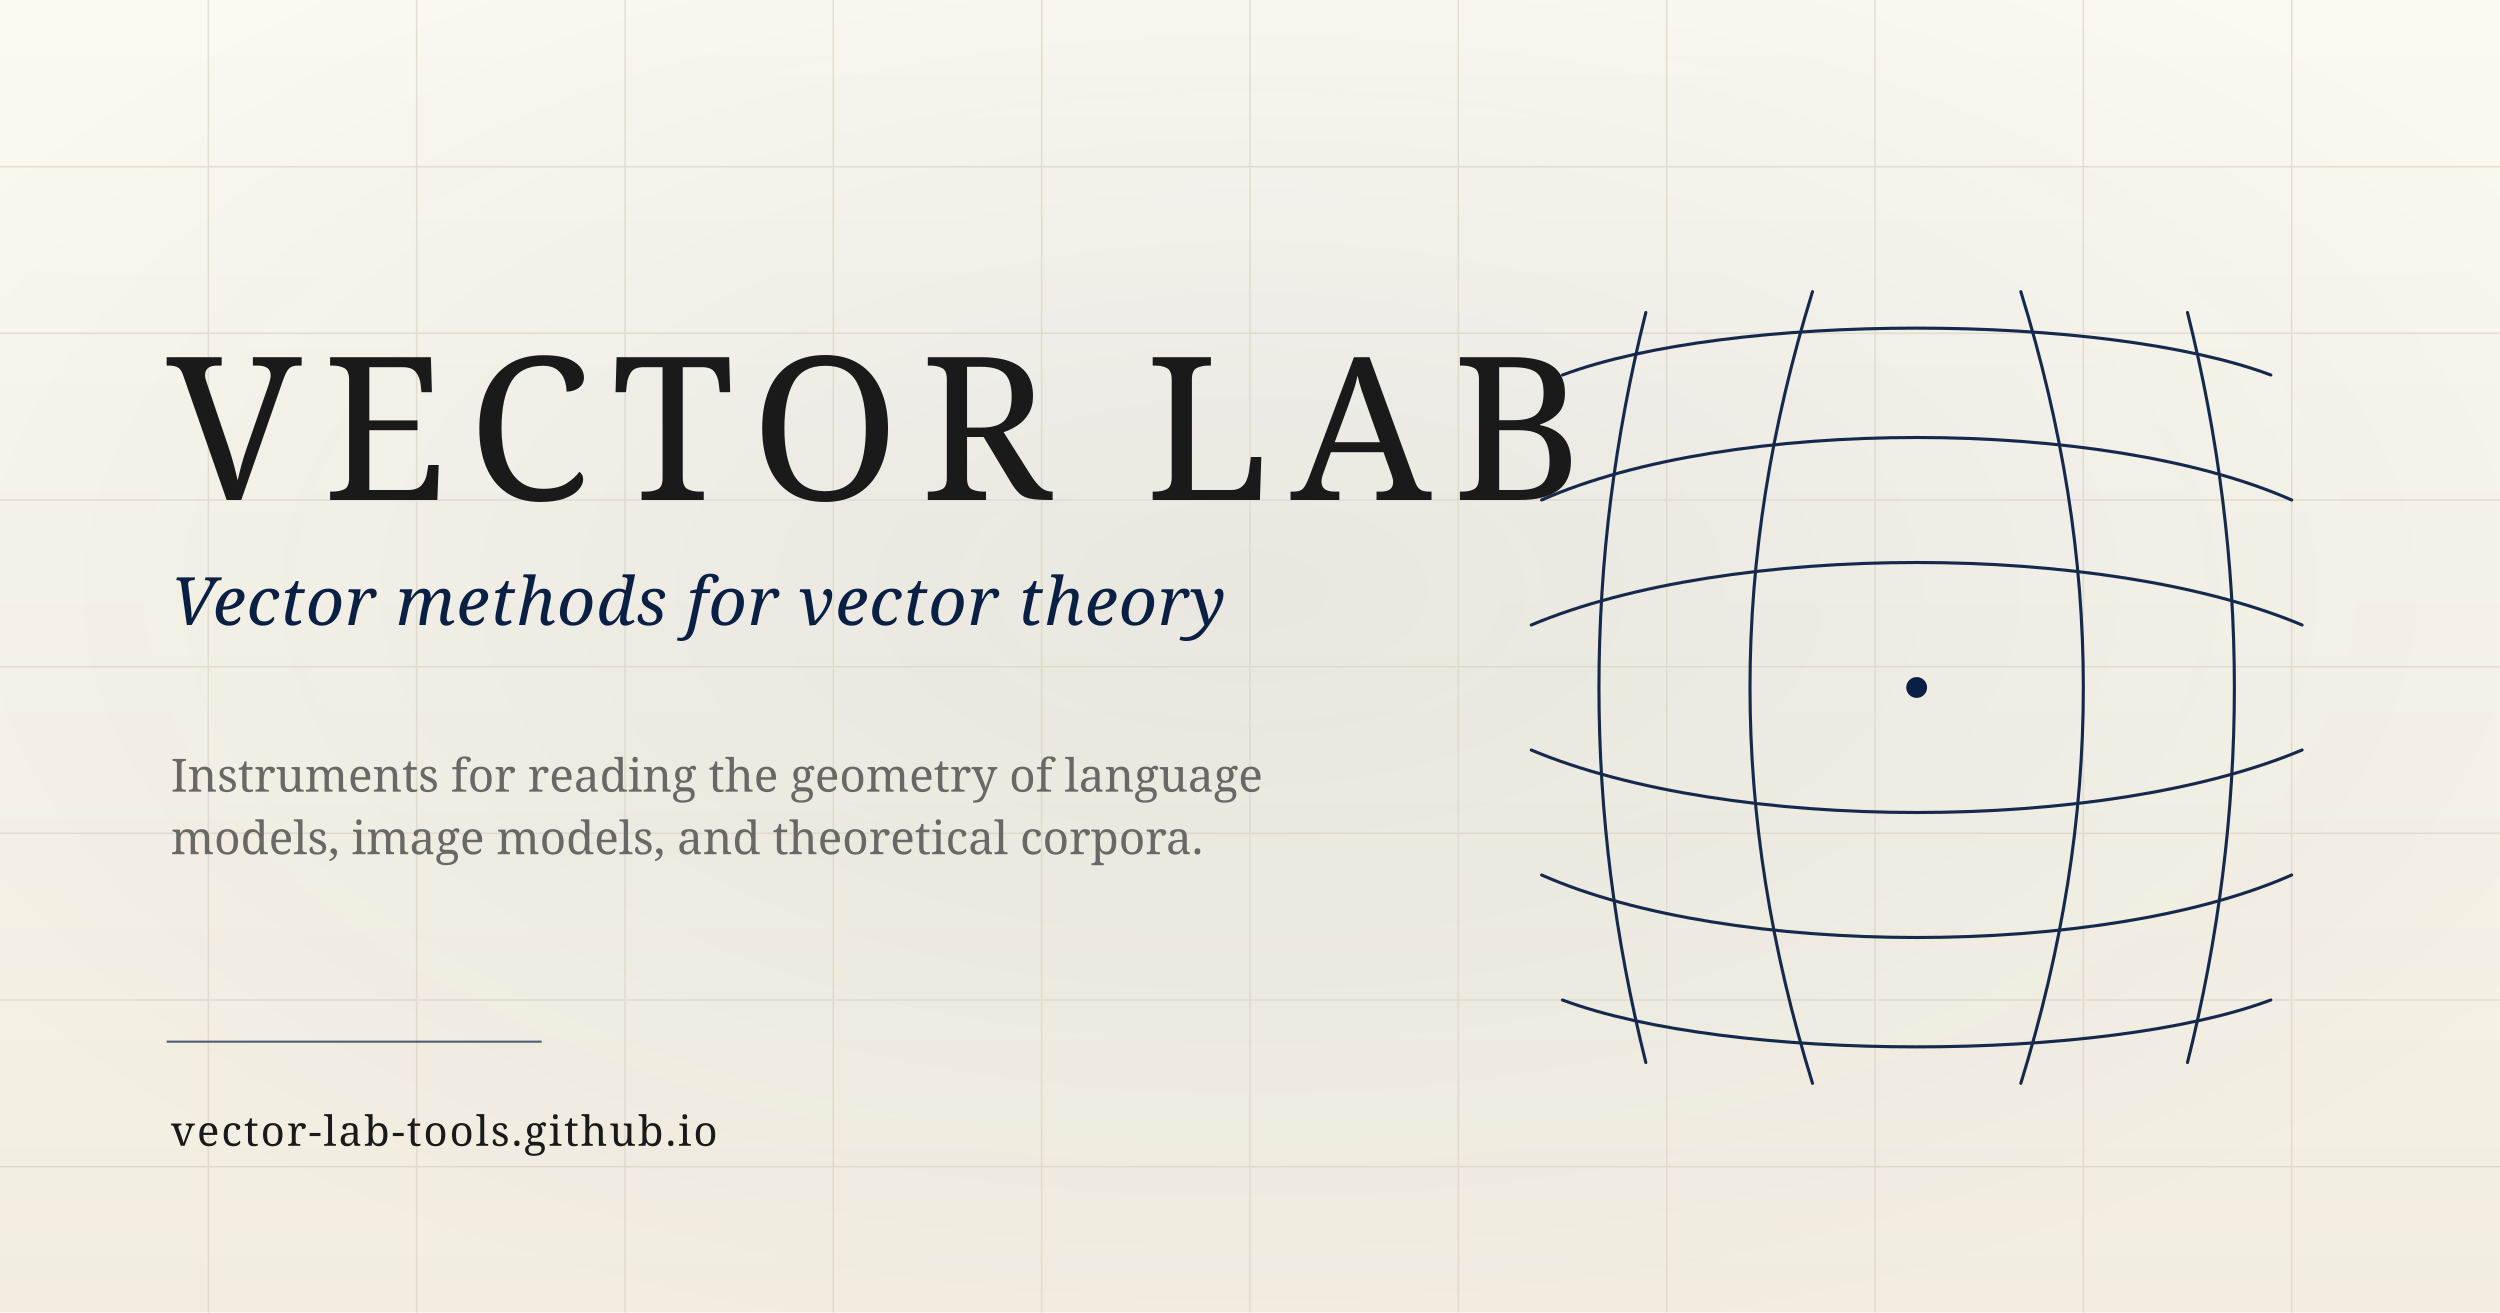
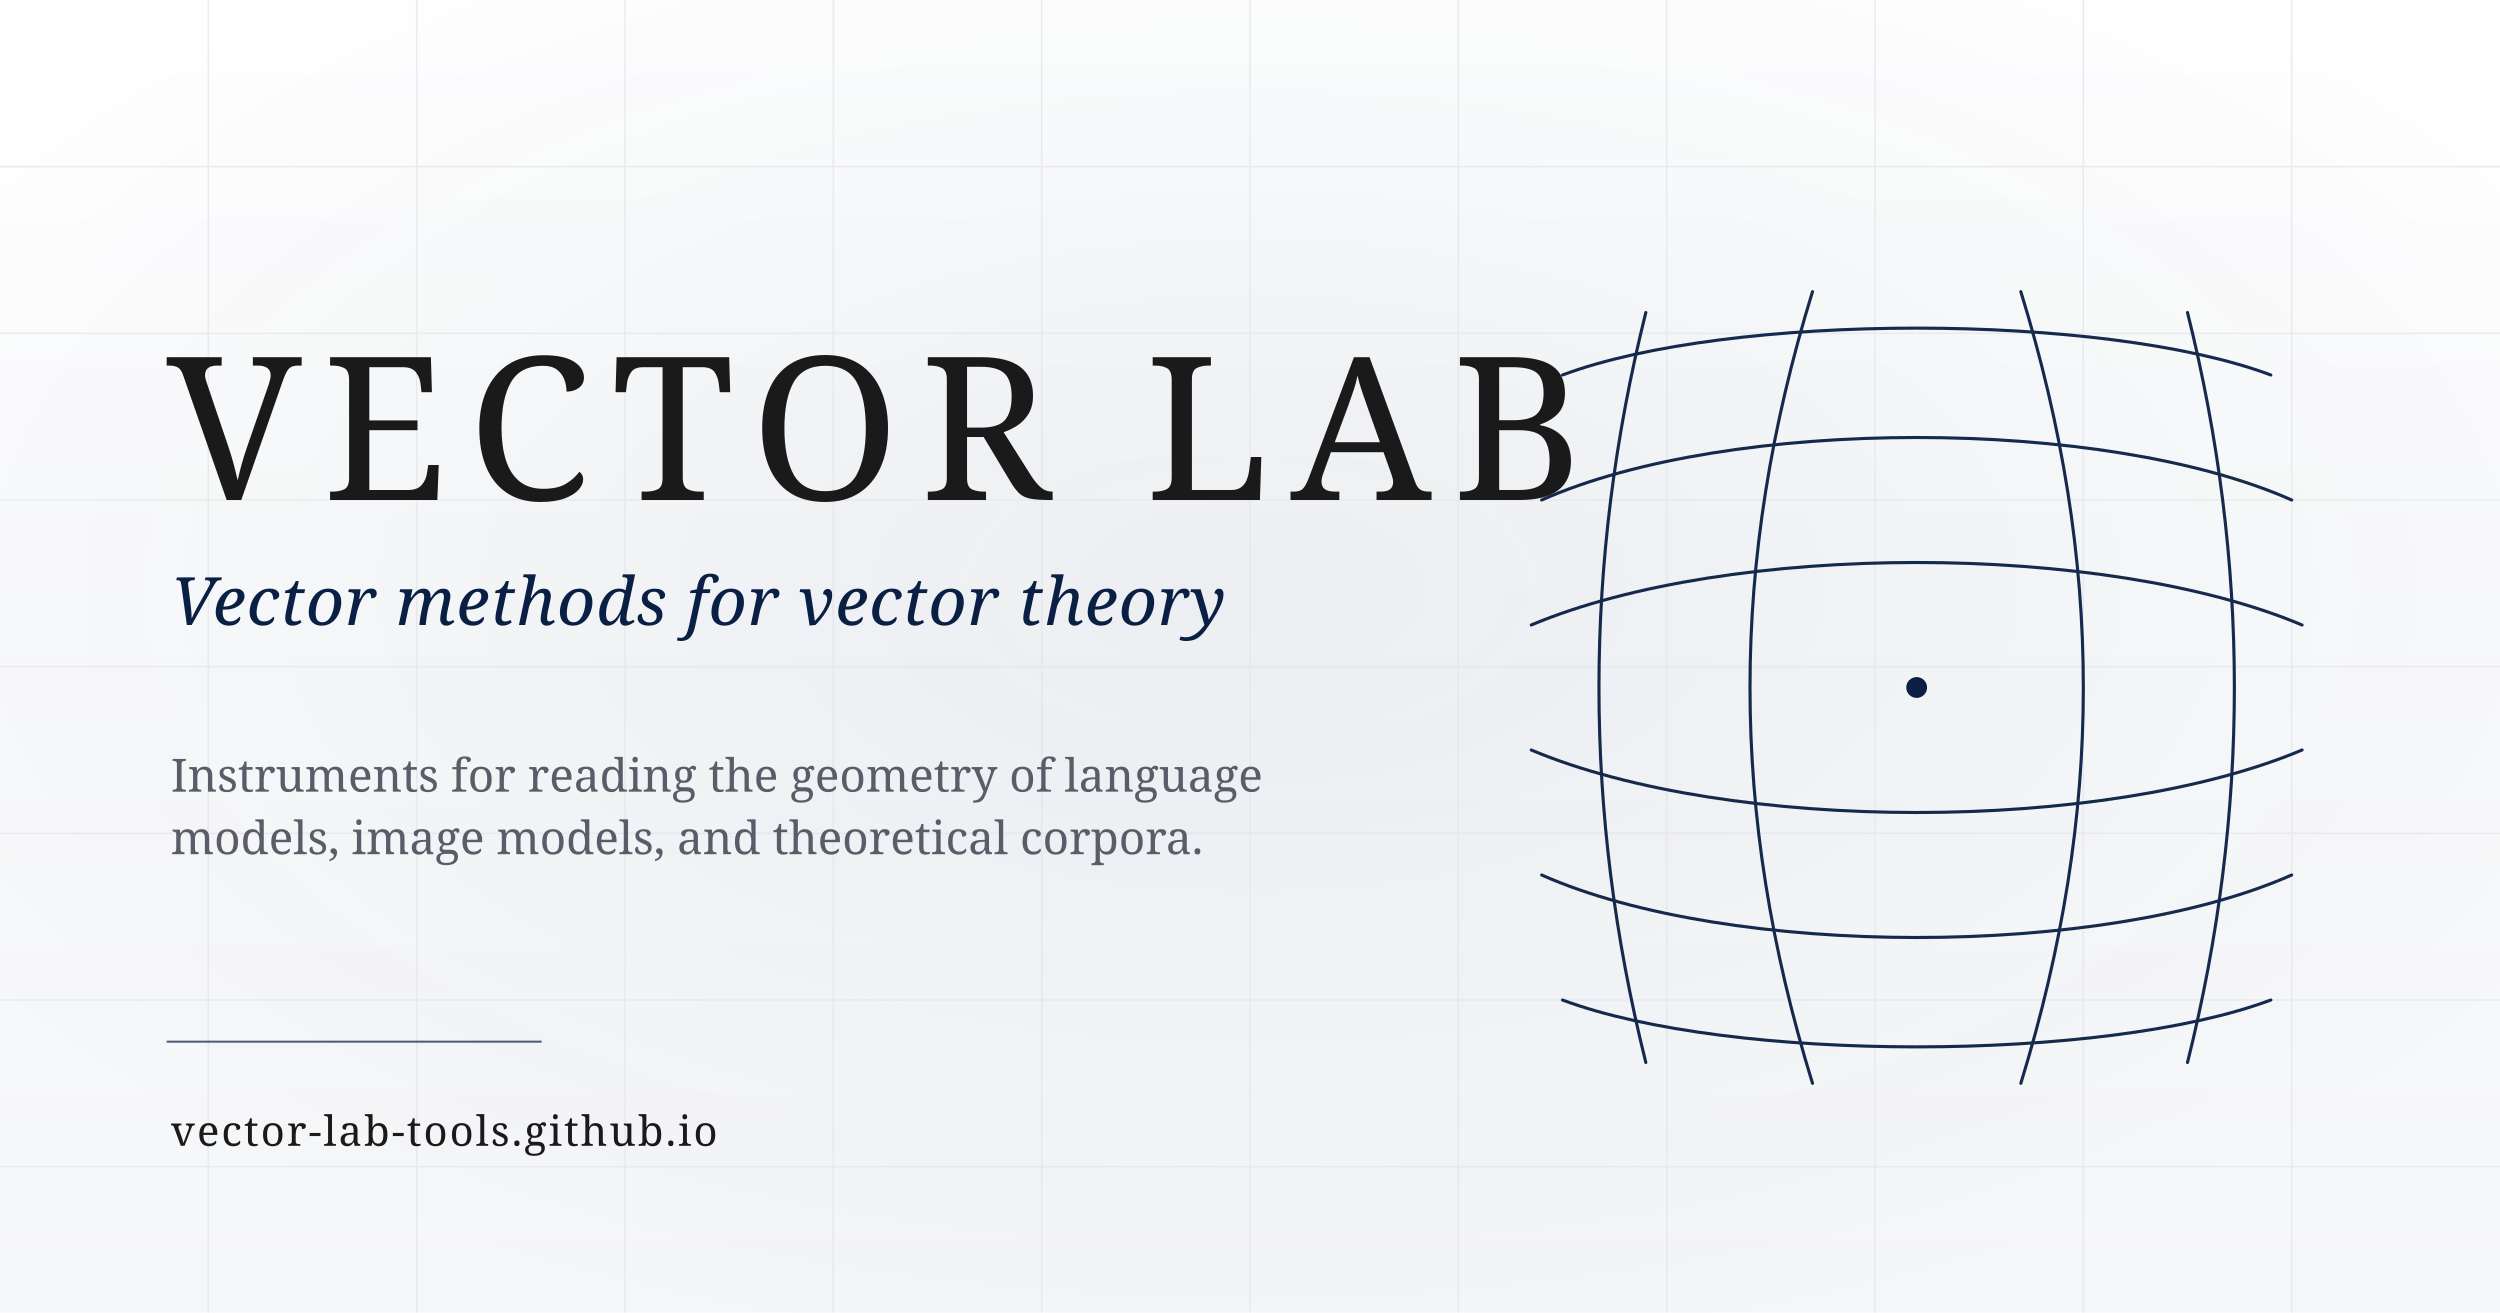
<svg xmlns="http://www.w3.org/2000/svg" viewBox="0 0 1200 630" fill="none">
  <defs>
    <linearGradient id="bg" x1="0" y1="0" x2="0" y2="1">
-       <stop offset="0%" stop-color="#fbf9f1" />
-       <stop offset="100%" stop-color="#f2ede0" />
+       <stop offset="0%" stop-color="#ffffff" />
+       <stop offset="100%" stop-color="#f5f6f8" />
    </linearGradient>
    <radialGradient id="glow" cx="50%" cy="45%" r="60%">
      <stop offset="0%" stop-color="#0a1f44" stop-opacity="0.06" />
      <stop offset="100%" stop-color="#0a1f44" stop-opacity="0" />
    </radialGradient>
  </defs>
  <rect width="1200" height="630" fill="url(#bg)" />
  <rect width="1200" height="630" fill="url(#glow)" />
-   <g stroke="#d9d4c5" stroke-width="0.75" opacity="0.7">
+   <g stroke="#e2e4ea" stroke-width="0.75" opacity="0.7">
    <line x1="0" y1="80" x2="1200" y2="80" />
    <line x1="0" y1="160" x2="1200" y2="160" />
    <line x1="0" y1="240" x2="1200" y2="240" />
    <line x1="0" y1="320" x2="1200" y2="320" />
    <line x1="0" y1="400" x2="1200" y2="400" />
    <line x1="0" y1="480" x2="1200" y2="480" />
    <line x1="0" y1="560" x2="1200" y2="560" />
    <line x1="100" y1="0" x2="100" y2="630" />
    <line x1="200" y1="0" x2="200" y2="630" />
    <line x1="300" y1="0" x2="300" y2="630" />
    <line x1="400" y1="0" x2="400" y2="630" />
    <line x1="500" y1="0" x2="500" y2="630" />
    <line x1="600" y1="0" x2="600" y2="630" />
    <line x1="700" y1="0" x2="700" y2="630" />
    <line x1="800" y1="0" x2="800" y2="630" />
    <line x1="900" y1="0" x2="900" y2="630" />
    <line x1="1000" y1="0" x2="1000" y2="630" />
    <line x1="1100" y1="0" x2="1100" y2="630" />
  </g>
  <g transform="translate(720,120)" stroke="#0a1f44" stroke-width="1.5" fill="none" stroke-linecap="round" opacity="0.95">
    <path d="M 30 60 C 110 30, 290 30, 370 60" />
    <path d="M 20 120 C 110 80, 290 80, 380 120" />
    <path d="M 15 180 C 110 140, 290 140, 385 180" />
    <path d="M 15 240 C 110 280, 290 280, 385 240" />
    <path d="M 20 300 C 110 340, 290 340, 380 300" />
    <path d="M 30 360 C 110 390, 290 390, 370 360" />
    <path d="M 70 30 C 40 150, 40 270, 70 390" />
    <path d="M 150 20 C 110 150, 110 270, 150 400" />
    <path d="M 250 20 C 290 150, 290 270, 250 400" />
    <path d="M 330 30 C 360 150, 360 270, 330 390" />
  </g>
  <circle cx="920" cy="330" r="5" fill="#0a1f44" />
  <text x="80" y="240" font-family="Optima, Futura, Georgia, serif" font-size="96" font-weight="500" fill="#1a1a1a" letter-spacing="10">VECTOR LAB</text>
  <text x="82" y="300" font-family="Georgia, serif" font-size="32" font-style="italic" fill="#0a1f44" letter-spacing="0.5">Vector methods for vector theory</text>
-   <text x="82" y="380" font-family="Georgia, serif" font-size="22" fill="#6a6866">Instruments for reading the geometry of language</text>
-   <text x="82" y="410" font-family="Georgia, serif" font-size="22" fill="#6a6866">models, image models, and theoretical corpora.</text>
+   <text x="82" y="380" font-family="Georgia, serif" font-size="22" fill="#5a5d68">Instruments for reading the geometry of language</text>
+   <text x="82" y="410" font-family="Georgia, serif" font-size="22" fill="#5a5d68">models, image models, and theoretical corpora.</text>
  <text x="82" y="550" font-family="Georgia, serif" font-size="20" fill="#1a1a1a" letter-spacing="1">vector-lab-tools.github.io</text>
  <line x1="80" y1="500" x2="260" y2="500" stroke="#0a1f44" stroke-width="1" opacity="0.7" />
</svg>
